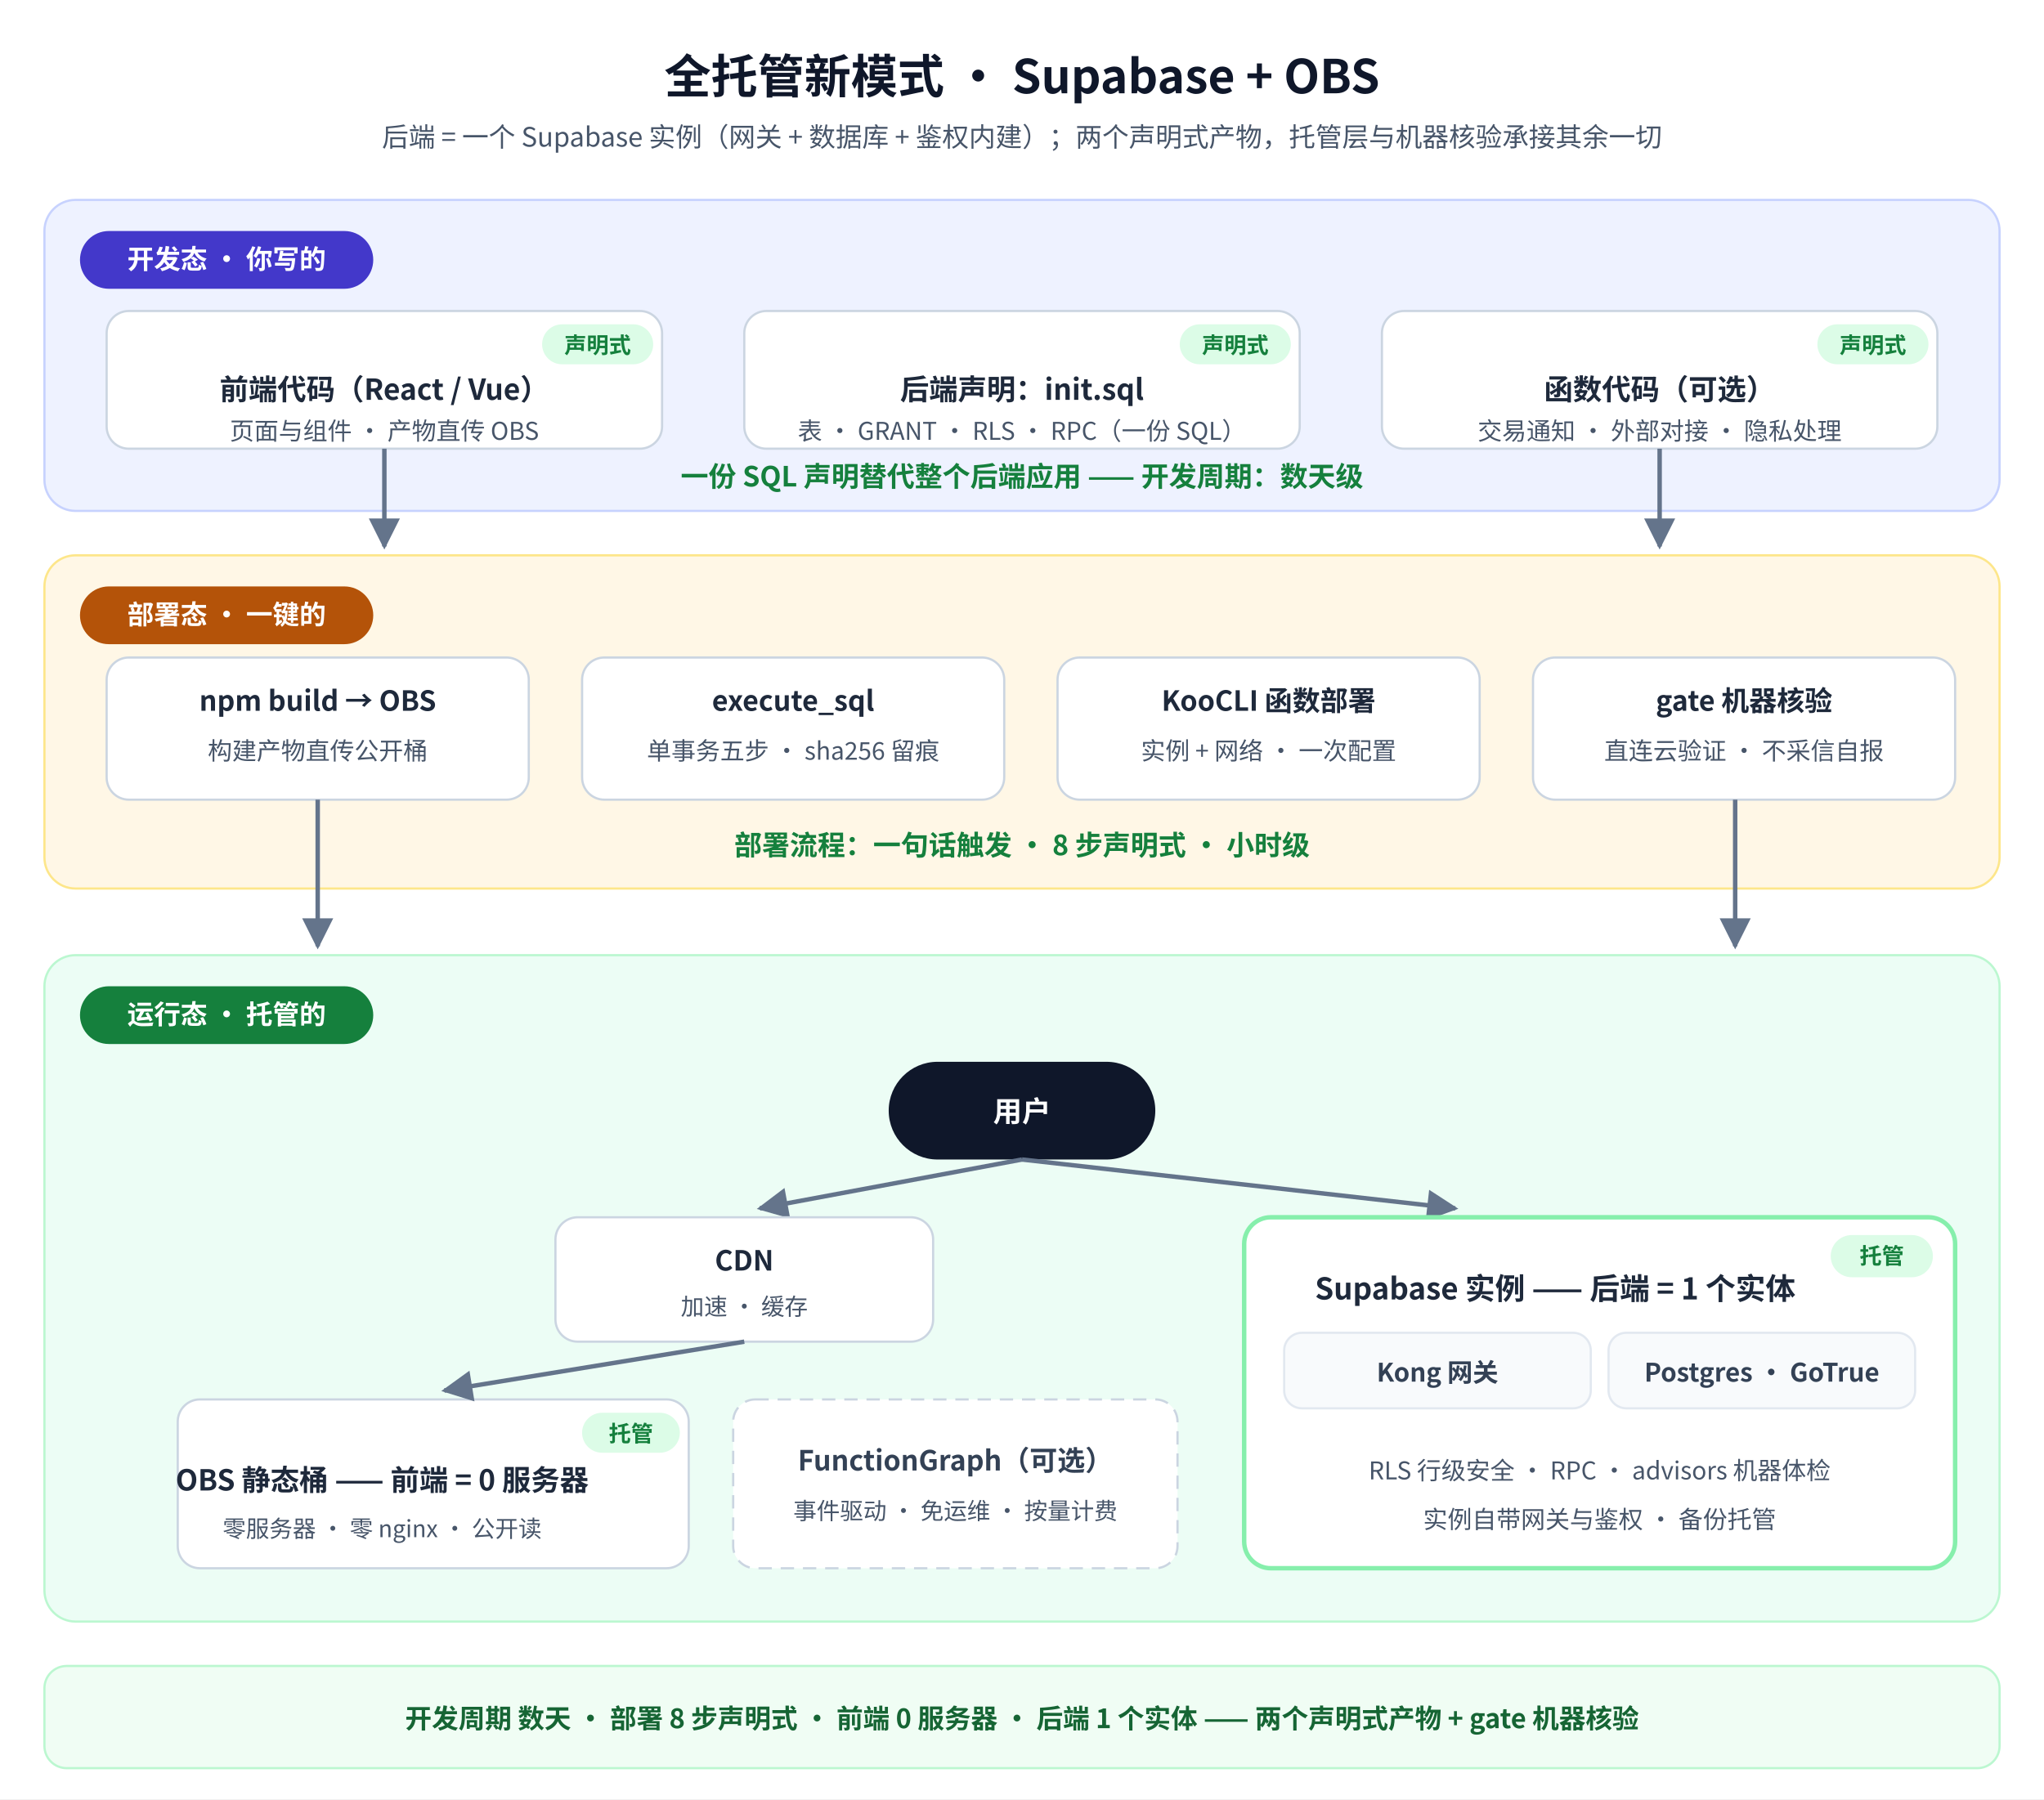
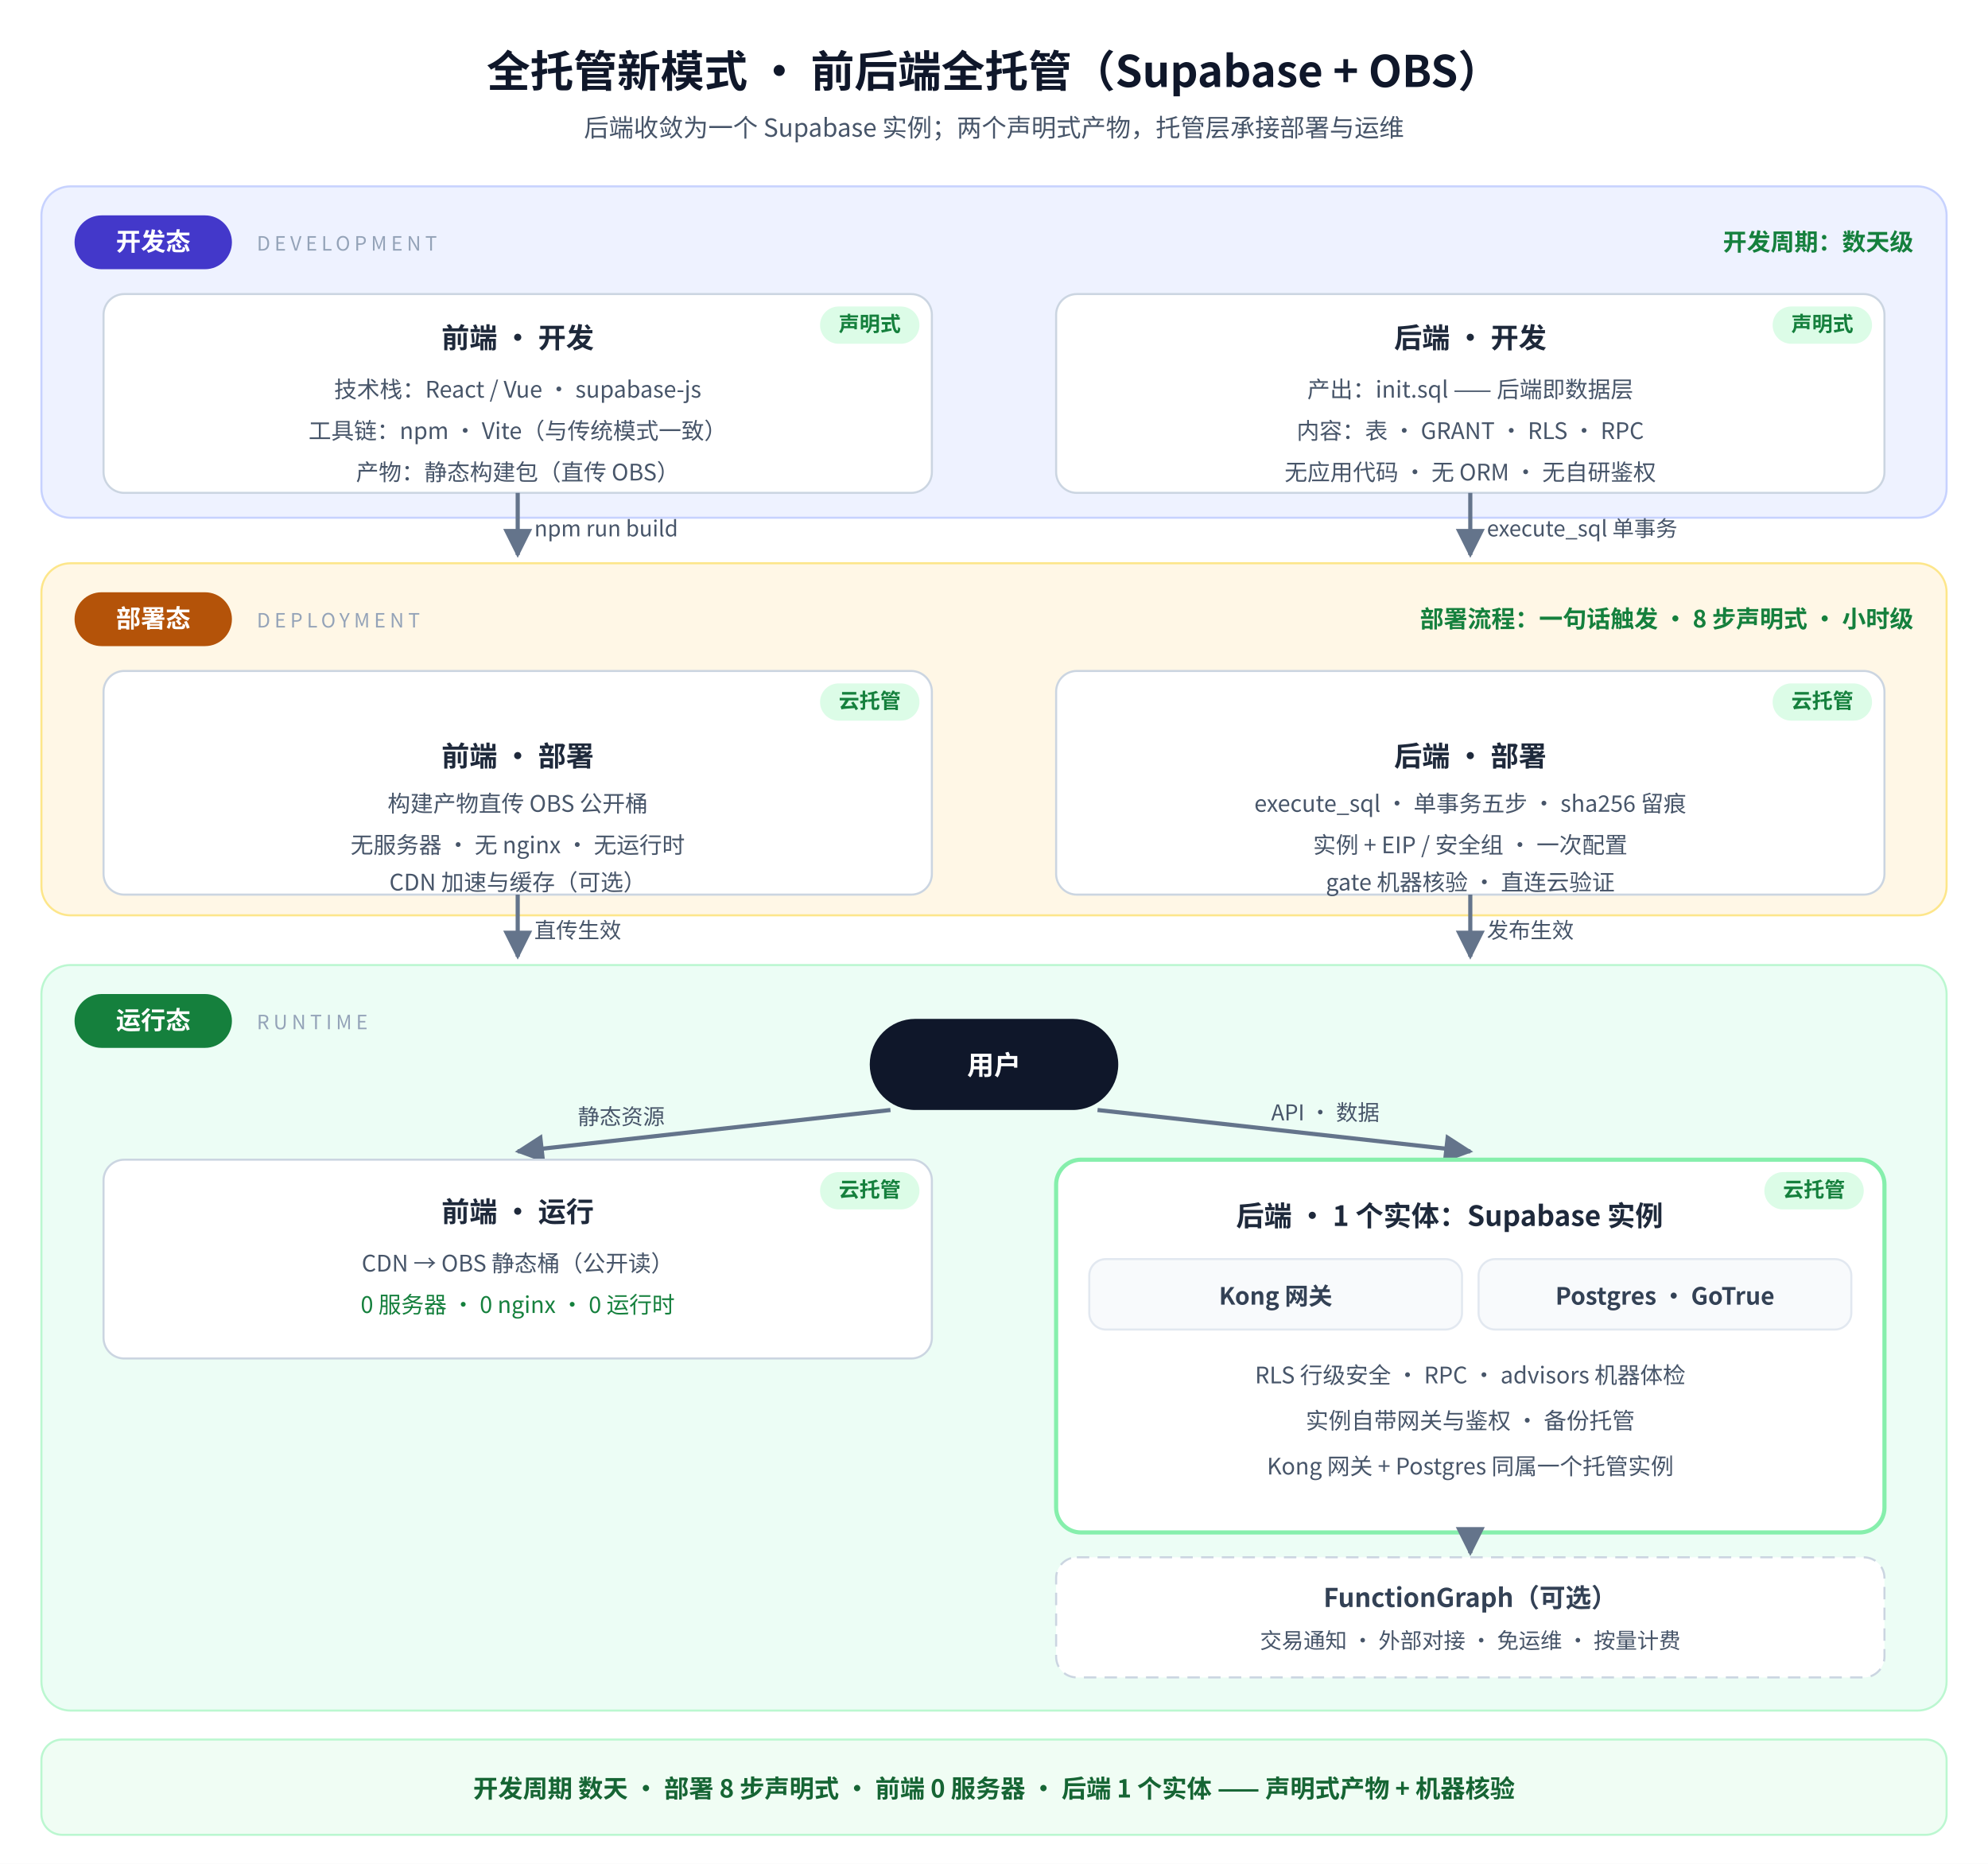
- <svg xmlns="http://www.w3.org/2000/svg" viewBox="0 0 920 810" width="920" height="810" font-family="PingFang SC, Microsoft YaHei, Noto Sans CJK SC, sans-serif">
+ <svg xmlns="http://www.w3.org/2000/svg" viewBox="0 0 960 900" width="960" height="900" font-family="PingFang SC, Microsoft YaHei, Noto Sans CJK SC, sans-serif">
  <defs>
    <marker id="ah2" viewBox="0 0 10 10" refX="9" refY="5" markerWidth="7" markerHeight="7" orient="auto-start-reverse">
      <path d="M0 0 L10 5 L0 10 z" fill="#64748B" />
    </marker>
  </defs>
-   <rect x="0" y="0" width="920" height="810" fill="#FFFFFF" />
-   <text x="460" y="42" text-anchor="middle" font-size="21" font-weight="700" fill="#0F172A">全托管新模式 · Supabase + OBS</text>
-   <text x="460" y="66" text-anchor="middle" font-size="12" fill="#475569">后端 = 一个 Supabase 实例（网关 + 数据库 + 鉴权内建）；两个声明式产物，托管层与机器核验承接其余一切</text>
-   <rect x="20" y="90" width="880" height="140" rx="14" fill="#EEF2FF" stroke="#C7D2FE" />
-   <rect x="36" y="104" width="132" height="26" rx="13" fill="#4338CA" />
-   <text x="102" y="121" text-anchor="middle" font-size="12" font-weight="700" fill="#FFFFFF">开发态 · 你写的</text>
-   <rect x="48" y="140" width="250" height="62" rx="10" fill="#FFFFFF" stroke="#CBD5E1" />
-   <rect x="244" y="146" width="50" height="18" rx="9" fill="#DCFCE7" />
-   <text x="269" y="159" text-anchor="middle" font-size="10" font-weight="600" fill="#15803D">声明式</text>
-   <text x="173" y="180" text-anchor="middle" font-size="13" font-weight="700" fill="#1E293B">前端代码（React / Vue）</text>
-   <text x="173" y="198" text-anchor="middle" font-size="11" fill="#475569">页面与组件 · 产物直传 OBS</text>
-   <rect x="335" y="140" width="250" height="62" rx="10" fill="#FFFFFF" stroke="#CBD5E1" />
-   <rect x="531" y="146" width="50" height="18" rx="9" fill="#DCFCE7" />
-   <text x="556" y="159" text-anchor="middle" font-size="10" font-weight="600" fill="#15803D">声明式</text>
-   <text x="460" y="180" text-anchor="middle" font-size="13" font-weight="700" fill="#1E293B">后端声明：init.sql</text>
-   <text x="460" y="198" text-anchor="middle" font-size="11" fill="#475569">表 · GRANT · RLS · RPC（一份 SQL）</text>
-   <rect x="622" y="140" width="250" height="62" rx="10" fill="#FFFFFF" stroke="#CBD5E1" />
-   <rect x="818" y="146" width="50" height="18" rx="9" fill="#DCFCE7" />
-   <text x="843" y="159" text-anchor="middle" font-size="10" font-weight="600" fill="#15803D">声明式</text>
-   <text x="747" y="180" text-anchor="middle" font-size="13" font-weight="700" fill="#1E293B">函数代码（可选）</text>
-   <text x="747" y="198" text-anchor="middle" font-size="11" fill="#475569">交易通知 · 外部对接 · 隐私处理</text>
-   <text x="460" y="219" text-anchor="middle" font-size="12.5" font-weight="700" fill="#15803D">一份 SQL 声明替代整个后端应用 —— 开发周期：数天级</text>
-   <line x1="173" y1="202" x2="173" y2="246" stroke="#64748B" stroke-width="2" marker-end="url(#ah2)" />
-   <line x1="747" y1="202" x2="747" y2="246" stroke="#64748B" stroke-width="2" marker-end="url(#ah2)" />
-   <rect x="20" y="250" width="880" height="150" rx="14" fill="#FFF7E6" stroke="#FDE68A" />
-   <rect x="36" y="264" width="132" height="26" rx="13" fill="#B45309" />
-   <text x="102" y="281" text-anchor="middle" font-size="12" font-weight="700" fill="#FFFFFF">部署态 · 一键的</text>
-   <rect x="48" y="296" width="190" height="64" rx="10" fill="#FFFFFF" stroke="#CBD5E1" />
-   <text x="143" y="320" text-anchor="middle" font-size="12.5" font-weight="700" fill="#1E293B">npm build → OBS</text>
-   <text x="143" y="342" text-anchor="middle" font-size="11" fill="#475569">构建产物直传公开桶</text>
-   <rect x="262" y="296" width="190" height="64" rx="10" fill="#FFFFFF" stroke="#CBD5E1" />
-   <text x="357" y="320" text-anchor="middle" font-size="12.5" font-weight="700" fill="#1E293B">execute_sql</text>
-   <text x="357" y="342" text-anchor="middle" font-size="11" fill="#475569">单事务五步 · sha256 留痕</text>
-   <rect x="476" y="296" width="190" height="64" rx="10" fill="#FFFFFF" stroke="#CBD5E1" />
-   <text x="571" y="320" text-anchor="middle" font-size="12.5" font-weight="700" fill="#1E293B">KooCLI 函数部署</text>
-   <text x="571" y="342" text-anchor="middle" font-size="11" fill="#475569">实例 + 网络 · 一次配置</text>
-   <rect x="690" y="296" width="190" height="64" rx="10" fill="#FFFFFF" stroke="#CBD5E1" />
-   <text x="785" y="320" text-anchor="middle" font-size="12.5" font-weight="700" fill="#1E293B">gate 机器核验</text>
-   <text x="785" y="342" text-anchor="middle" font-size="11" fill="#475569">直连云验证 · 不采信自报</text>
-   <text x="460" y="385" text-anchor="middle" font-size="12.5" font-weight="700" fill="#15803D">部署流程：一句话触发 · 8 步声明式 · 小时级</text>
-   <line x1="143" y1="360" x2="143" y2="426" stroke="#64748B" stroke-width="2" marker-end="url(#ah2)" />
-   <line x1="781" y1="360" x2="781" y2="426" stroke="#64748B" stroke-width="2" marker-end="url(#ah2)" />
-   <rect x="20" y="430" width="880" height="300" rx="14" fill="#ECFDF5" stroke="#BBF7D0" />
-   <rect x="36" y="444" width="132" height="26" rx="13" fill="#15803D" />
-   <text x="102" y="461" text-anchor="middle" font-size="12" font-weight="700" fill="#FFFFFF">运行态 · 托管的</text>
-   <rect x="400" y="478" width="120" height="44" rx="22" fill="#0F172A" />
-   <text x="460" y="505" text-anchor="middle" font-size="13" font-weight="700" fill="#FFFFFF">用户</text>
-   <line x1="460" y1="522" x2="342" y2="544" stroke="#64748B" stroke-width="2" marker-end="url(#ah2)" />
-   <line x1="460" y1="522" x2="655" y2="544" stroke="#64748B" stroke-width="2" marker-end="url(#ah2)" />
-   <rect x="250" y="548" width="170" height="56" rx="10" fill="#FFFFFF" stroke="#CBD5E1" />
-   <text x="335" y="572" text-anchor="middle" font-size="12.5" font-weight="700" fill="#1E293B">CDN</text>
-   <text x="335" y="592" text-anchor="middle" font-size="10.5" fill="#475569">加速 · 缓存</text>
-   <rect x="560" y="548" width="320" height="158" rx="12" fill="#FFFFFF" stroke="#86EFAC" stroke-width="2" />
-   <rect x="824" y="556" width="46" height="19" rx="9.5" fill="#DCFCE7" />
-   <text x="847" y="569" text-anchor="middle" font-size="10" font-weight="600" fill="#15803D">托管</text>
-   <text x="700" y="585" text-anchor="middle" font-size="13.5" font-weight="700" fill="#1E293B">Supabase 实例 —— 后端 = 1 个实体</text>
-   <rect x="578" y="600" width="138" height="34" rx="8" fill="#F8FAFC" stroke="#E2E8F0" />
-   <text x="647" y="622" text-anchor="middle" font-size="11.5" font-weight="600" fill="#334155">Kong 网关</text>
-   <rect x="724" y="600" width="138" height="34" rx="8" fill="#F8FAFC" stroke="#E2E8F0" />
-   <text x="793" y="622" text-anchor="middle" font-size="11.5" font-weight="600" fill="#334155">Postgres · GoTrue</text>
-   <text x="720" y="666" text-anchor="middle" font-size="11" fill="#475569">RLS 行级安全 · RPC · advisors 机器体检</text>
-   <text x="720" y="688" text-anchor="middle" font-size="11" fill="#475569">实例自带网关与鉴权 · 备份托管</text>
-   <rect x="80" y="630" width="230" height="76" rx="10" fill="#FFFFFF" stroke="#CBD5E1" />
-   <rect x="262" y="636" width="44" height="18" rx="9" fill="#DCFCE7" />
-   <text x="284" y="649" text-anchor="middle" font-size="10" font-weight="600" fill="#15803D">托管</text>
-   <text x="172" y="671" text-anchor="middle" font-size="13" font-weight="700" fill="#1E293B">OBS 静态桶 —— 前端 = 0 服务器</text>
-   <text x="172" y="692" text-anchor="middle" font-size="10.5" fill="#475569">零服务器 · 零 nginx · 公开读</text>
-   <rect x="330" y="630" width="200" height="76" rx="10" fill="#FFFFFF" stroke="#CBD5E1" stroke-dasharray="6 4" />
-   <text x="430" y="662" text-anchor="middle" font-size="12.5" font-weight="700" fill="#334155">FunctionGraph（可选）</text>
-   <text x="430" y="684" text-anchor="middle" font-size="10.5" fill="#475569">事件驱动 · 免运维 · 按量计费</text>
-   <line x1="335" y1="604" x2="200" y2="626" stroke="#64748B" stroke-width="2" marker-end="url(#ah2)" />
-   <rect x="20" y="750" width="880" height="46" rx="10" fill="#F0FDF4" stroke="#BBF7D0" />
-   <text x="460" y="778" text-anchor="middle" font-size="12" font-weight="700" fill="#166534">开发周期 数天 · 部署 8 步声明式 · 前端 0 服务器 · 后端 1 个实体 —— 两个声明式产物 + gate 机器核验</text>
+   <rect x="0" y="0" width="960" height="900" fill="#FFFFFF" />
+   <text x="480" y="42" text-anchor="middle" font-size="21" font-weight="700" fill="#0F172A">全托管新模式 · 前后端全托管（Supabase + OBS）</text>
+   <text x="480" y="66" text-anchor="middle" font-size="12" fill="#475569">后端收敛为一个 Supabase 实例；两个声明式产物，托管层承接部署与运维</text>
+   <rect x="20" y="90" width="920" height="160" rx="14" fill="#EEF2FF" stroke="#C7D2FE" />
+   <rect x="36" y="104" width="76" height="26" rx="13" fill="#4338CA" />
+   <text x="74" y="121" text-anchor="middle" font-size="12" font-weight="700" fill="#FFFFFF">开发态</text>
+   <text x="124" y="121" font-size="9.5" letter-spacing="2" fill="#94A3B8">DEVELOPMENT</text>
+   <text x="924" y="121" text-anchor="end" font-size="11.5" font-weight="700" fill="#15803D">开发周期：数天级</text>
+   <rect x="50" y="142" width="400" height="96" rx="10" fill="#FFFFFF" stroke="#CBD5E1" />
+   <rect x="396" y="148" width="48" height="18" rx="9" fill="#DCFCE7" />
+   <text x="420" y="160" text-anchor="middle" font-size="10" font-weight="600" fill="#15803D">声明式</text>
+   <text x="250" y="168" text-anchor="middle" font-size="13.5" font-weight="700" fill="#1E293B">前端 · 开发</text>
+   <text x="250" y="192" text-anchor="middle" font-size="11" fill="#475569">技术栈：React / Vue · supabase-js</text>
+   <text x="250" y="212" text-anchor="middle" font-size="11" fill="#475569">工具链：npm · Vite（与传统模式一致）</text>
+   <text x="250" y="232" text-anchor="middle" font-size="11" fill="#475569">产物：静态构建包（直传 OBS）</text>
+   <rect x="510" y="142" width="400" height="96" rx="10" fill="#FFFFFF" stroke="#CBD5E1" />
+   <rect x="856" y="148" width="48" height="18" rx="9" fill="#DCFCE7" />
+   <text x="880" y="160" text-anchor="middle" font-size="10" font-weight="600" fill="#15803D">声明式</text>
+   <text x="710" y="168" text-anchor="middle" font-size="13.5" font-weight="700" fill="#1E293B">后端 · 开发</text>
+   <text x="710" y="192" text-anchor="middle" font-size="11" fill="#475569">产出：init.sql —— 后端即数据层</text>
+   <text x="710" y="212" text-anchor="middle" font-size="11" fill="#475569">内容：表 · GRANT · RLS · RPC</text>
+   <text x="710" y="232" text-anchor="middle" font-size="11" fill="#475569">无应用代码 · 无 ORM · 无自研鉴权</text>
+   <line x1="250" y1="238" x2="250" y2="268" stroke="#64748B" stroke-width="2" marker-end="url(#ah2)" />
+   <text x="258" y="259" font-size="10.5" fill="#475569">npm run build</text>
+   <line x1="710" y1="238" x2="710" y2="268" stroke="#64748B" stroke-width="2" marker-end="url(#ah2)" />
+   <text x="718" y="259" font-size="10.5" fill="#475569">execute_sql 单事务</text>
+   <rect x="20" y="272" width="920" height="170" rx="14" fill="#FFF7E6" stroke="#FDE68A" />
+   <rect x="36" y="286" width="76" height="26" rx="13" fill="#B45309" />
+   <text x="74" y="303" text-anchor="middle" font-size="12" font-weight="700" fill="#FFFFFF">部署态</text>
+   <text x="124" y="303" font-size="9.5" letter-spacing="2" fill="#94A3B8">DEPLOYMENT</text>
+   <text x="924" y="303" text-anchor="end" font-size="11.5" font-weight="700" fill="#15803D">部署流程：一句话触发 · 8 步声明式 · 小时级</text>
+   <rect x="50" y="324" width="400" height="108" rx="10" fill="#FFFFFF" stroke="#CBD5E1" />
+   <rect x="396" y="330" width="48" height="18" rx="9" fill="#DCFCE7" />
+   <text x="420" y="342" text-anchor="middle" font-size="10" font-weight="600" fill="#15803D">云托管</text>
+   <text x="250" y="370" text-anchor="middle" font-size="13.5" font-weight="700" fill="#1E293B">前端 · 部署</text>
+   <text x="250" y="392" text-anchor="middle" font-size="11" fill="#475569">构建产物直传 OBS 公开桶</text>
+   <text x="250" y="412" text-anchor="middle" font-size="11" fill="#475569">无服务器 · 无 nginx · 无运行时</text>
+   <text x="250" y="430" text-anchor="middle" font-size="11" fill="#475569">CDN 加速与缓存（可选）</text>
+   <rect x="510" y="324" width="400" height="108" rx="10" fill="#FFFFFF" stroke="#CBD5E1" />
+   <rect x="856" y="330" width="48" height="18" rx="9" fill="#DCFCE7" />
+   <text x="880" y="342" text-anchor="middle" font-size="10" font-weight="600" fill="#15803D">云托管</text>
+   <text x="710" y="370" text-anchor="middle" font-size="13.5" font-weight="700" fill="#1E293B">后端 · 部署</text>
+   <text x="710" y="392" text-anchor="middle" font-size="11" fill="#475569">execute_sql · 单事务五步 · sha256 留痕</text>
+   <text x="710" y="412" text-anchor="middle" font-size="11" fill="#475569">实例 + EIP / 安全组 · 一次配置</text>
+   <text x="710" y="430" text-anchor="middle" font-size="11" fill="#475569">gate 机器核验 · 直连云验证</text>
+   <line x1="250" y1="432" x2="250" y2="462" stroke="#64748B" stroke-width="2" marker-end="url(#ah2)" />
+   <text x="258" y="453" font-size="10.5" fill="#475569">直传生效</text>
+   <line x1="710" y1="432" x2="710" y2="462" stroke="#64748B" stroke-width="2" marker-end="url(#ah2)" />
+   <text x="718" y="453" font-size="10.5" fill="#475569">发布生效</text>
+   <rect x="20" y="466" width="920" height="360" rx="14" fill="#ECFDF5" stroke="#BBF7D0" />
+   <rect x="36" y="480" width="76" height="26" rx="13" fill="#15803D" />
+   <text x="74" y="497" text-anchor="middle" font-size="12" font-weight="700" fill="#FFFFFF">运行态</text>
+   <text x="124" y="497" font-size="9.5" letter-spacing="2" fill="#94A3B8">RUNTIME</text>
+   <rect x="420" y="492" width="120" height="44" rx="22" fill="#0F172A" />
+   <text x="480" y="519" text-anchor="middle" font-size="13" font-weight="700" fill="#FFFFFF">用户</text>
+   <line x1="430" y1="536" x2="250" y2="556" stroke="#64748B" stroke-width="2" marker-end="url(#ah2)" />
+   <text x="300" y="543" text-anchor="middle" font-size="10.5" fill="#475569">静态资源</text>
+   <line x1="530" y1="536" x2="710" y2="556" stroke="#64748B" stroke-width="2" marker-end="url(#ah2)" />
+   <text x="640" y="541" text-anchor="middle" font-size="10.5" fill="#475569">API · 数据</text>
+   <rect x="50" y="560" width="400" height="96" rx="10" fill="#FFFFFF" stroke="#CBD5E1" />
+   <rect x="396" y="566" width="48" height="18" rx="9" fill="#DCFCE7" />
+   <text x="420" y="578" text-anchor="middle" font-size="10" font-weight="600" fill="#15803D">云托管</text>
+   <text x="250" y="590" text-anchor="middle" font-size="13.5" font-weight="700" fill="#1E293B">前端 · 运行</text>
+   <text x="250" y="614" text-anchor="middle" font-size="11" fill="#475569">CDN → OBS 静态桶（公开读）</text>
+   <text x="250" y="634" text-anchor="middle" font-size="11" fill="#15803D">0 服务器 · 0 nginx · 0 运行时</text>
+   <rect x="510" y="560" width="400" height="180" rx="12" fill="#FFFFFF" stroke="#86EFAC" stroke-width="2" />
+   <rect x="852" y="566" width="48" height="18" rx="9" fill="#DCFCE7" />
+   <text x="876" y="578" text-anchor="middle" font-size="10" font-weight="600" fill="#15803D">云托管</text>
+   <text x="700" y="592" text-anchor="middle" font-size="13.5" font-weight="700" fill="#1E293B">后端 · 1 个实体：Supabase 实例</text>
+   <rect x="526" y="608" width="180" height="34" rx="8" fill="#F8FAFC" stroke="#E2E8F0" />
+   <text x="616" y="630" text-anchor="middle" font-size="11.5" font-weight="600" fill="#334155">Kong 网关</text>
+   <rect x="714" y="608" width="180" height="34" rx="8" fill="#F8FAFC" stroke="#E2E8F0" />
+   <text x="804" y="630" text-anchor="middle" font-size="11.5" font-weight="600" fill="#334155">Postgres · GoTrue</text>
+   <text x="710" y="668" text-anchor="middle" font-size="11" fill="#475569">RLS 行级安全 · RPC · advisors 机器体检</text>
+   <text x="710" y="690" text-anchor="middle" font-size="11" fill="#475569">实例自带网关与鉴权 · 备份托管</text>
+   <text x="710" y="712" text-anchor="middle" font-size="11" fill="#475569">Kong 网关 + Postgres 同属一个托管实例</text>
+   <line x1="710" y1="740" x2="710" y2="750" stroke="#64748B" stroke-width="2" stroke-dasharray="4 3" marker-end="url(#ah2)" />
+   <rect x="510" y="752" width="400" height="58" rx="10" fill="#FFFFFF" stroke="#CBD5E1" stroke-dasharray="6 4" />
+   <text x="710" y="776" text-anchor="middle" font-size="12.5" font-weight="700" fill="#334155">FunctionGraph（可选）</text>
+   <text x="710" y="796" text-anchor="middle" font-size="10.5" fill="#475569">交易通知 · 外部对接 · 免运维 · 按量计费</text>
+   <rect x="20" y="840" width="920" height="46" rx="10" fill="#F0FDF4" stroke="#BBF7D0" />
+   <text x="480" y="868" text-anchor="middle" font-size="12" font-weight="700" fill="#166534">开发周期 数天 · 部署 8 步声明式 · 前端 0 服务器 · 后端 1 个实体 —— 声明式产物 + 机器核验</text>
</svg>
